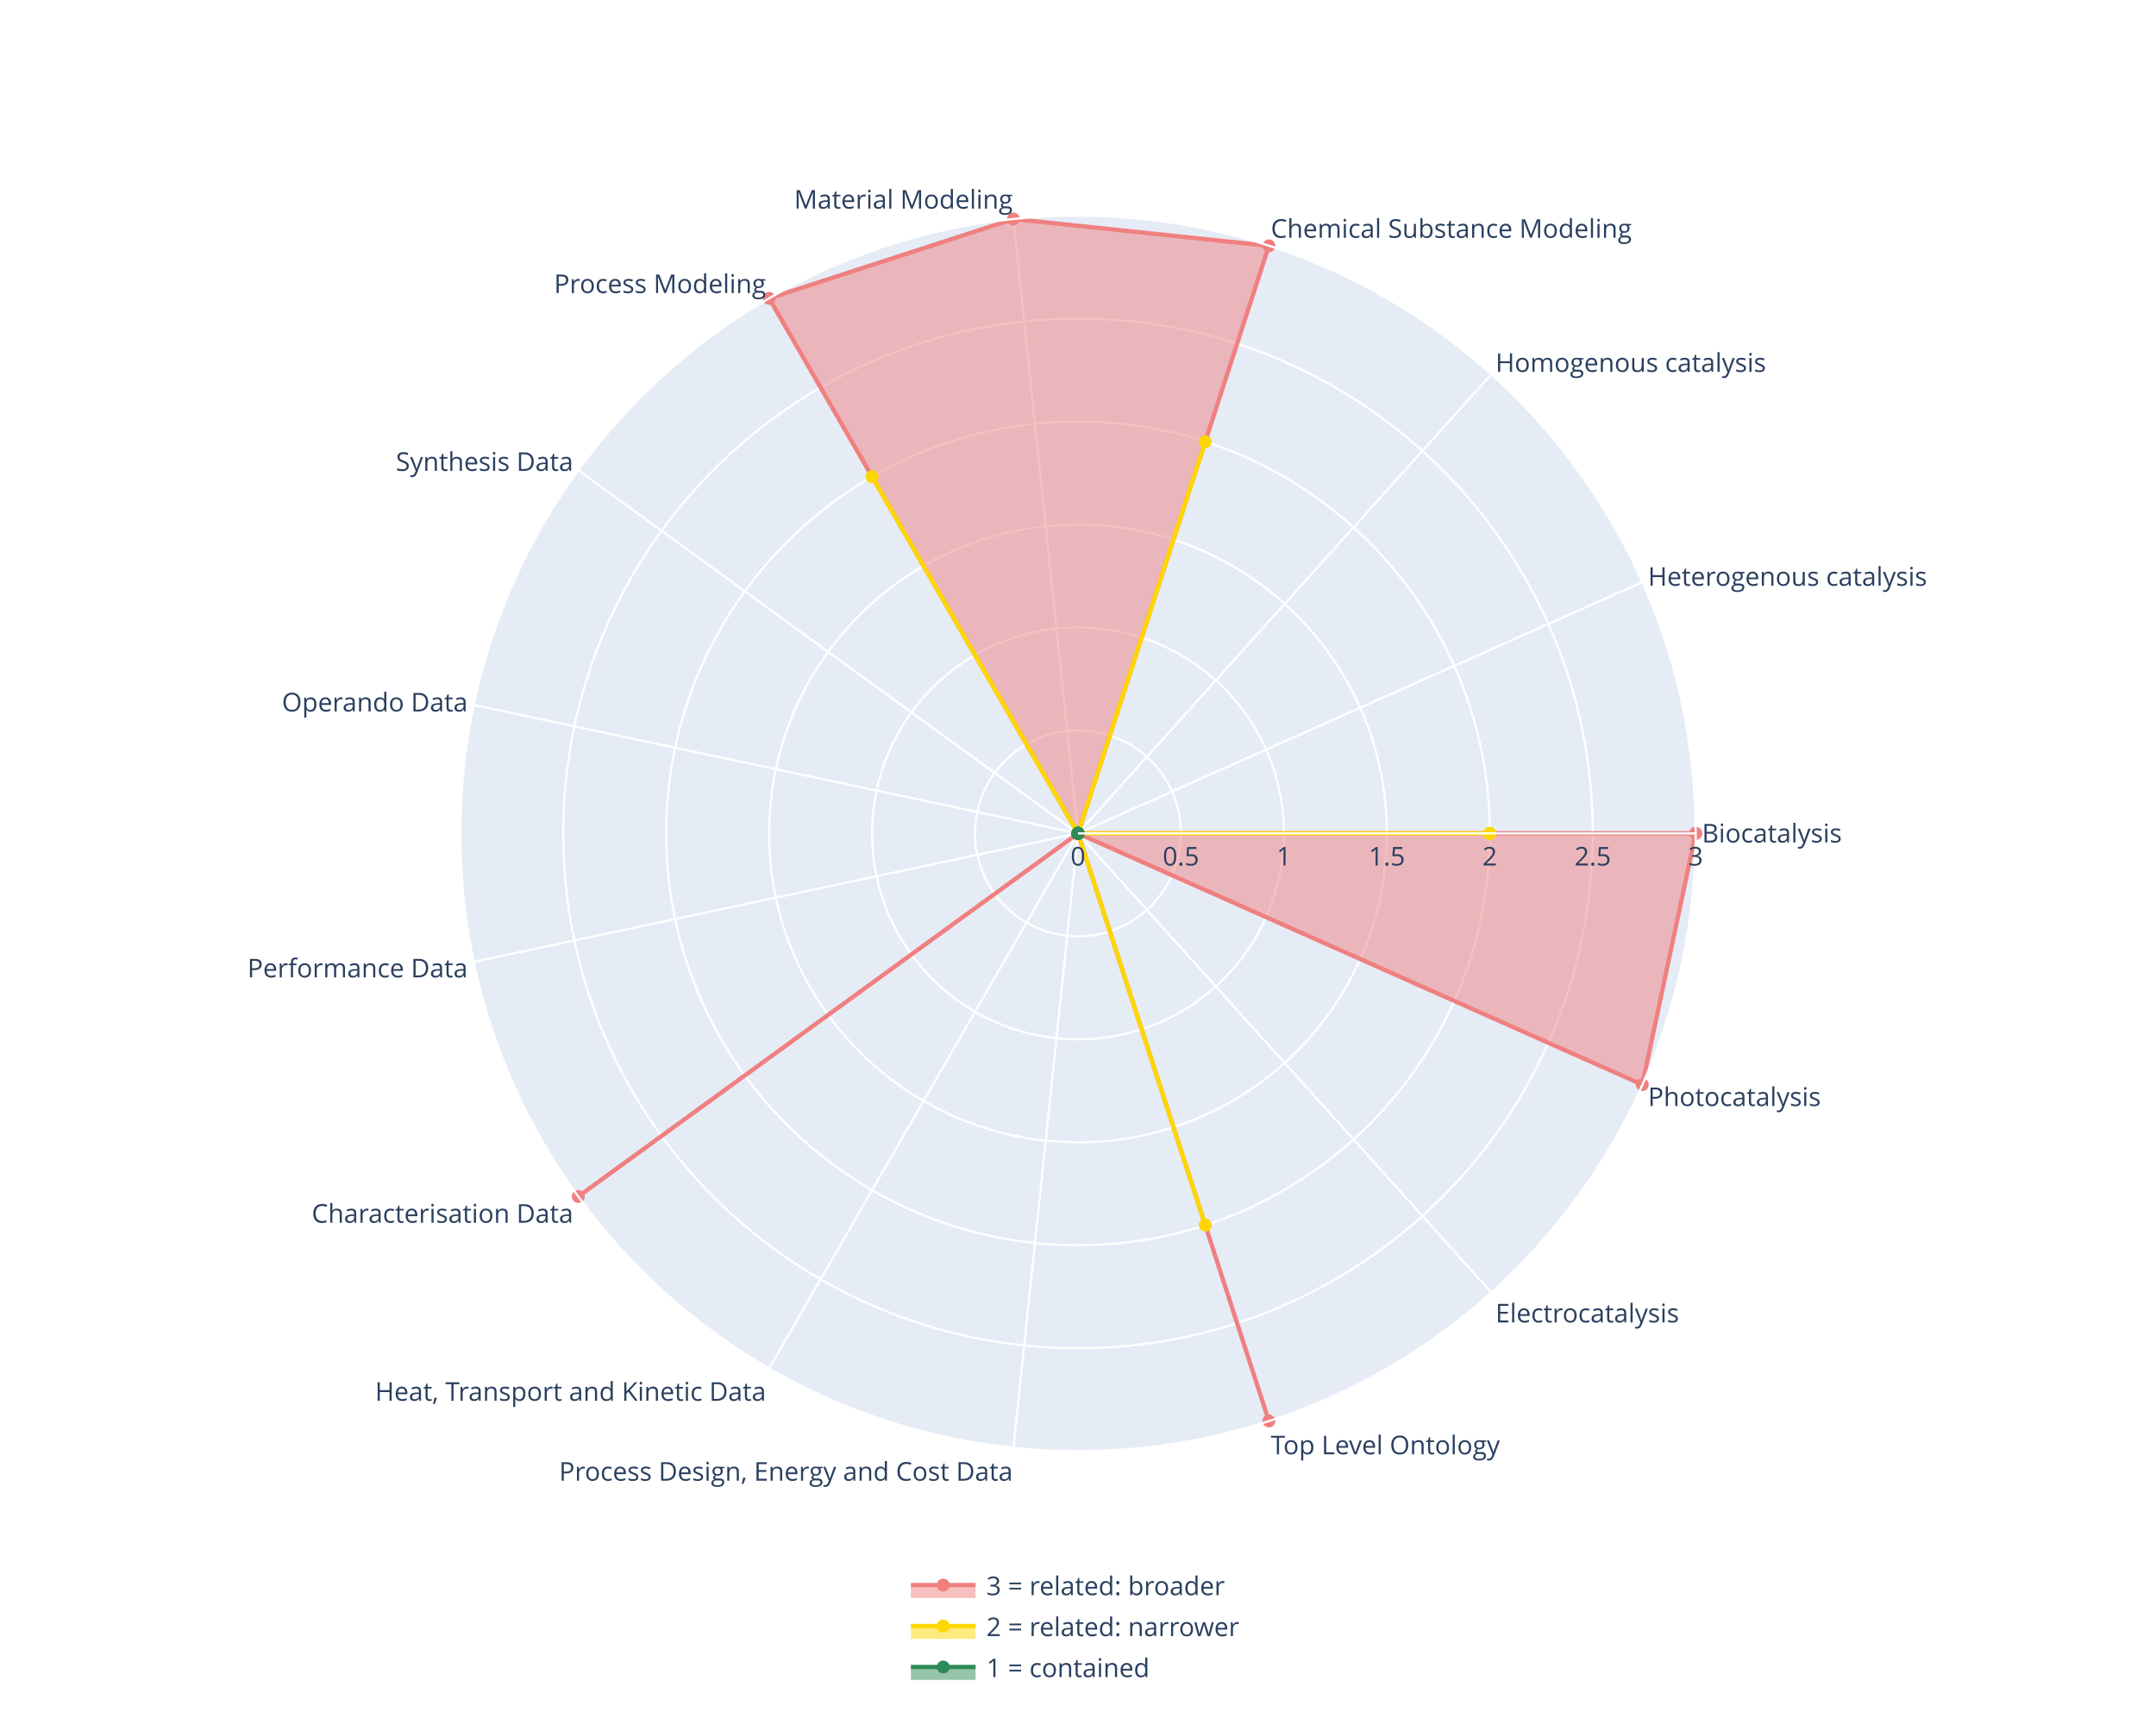
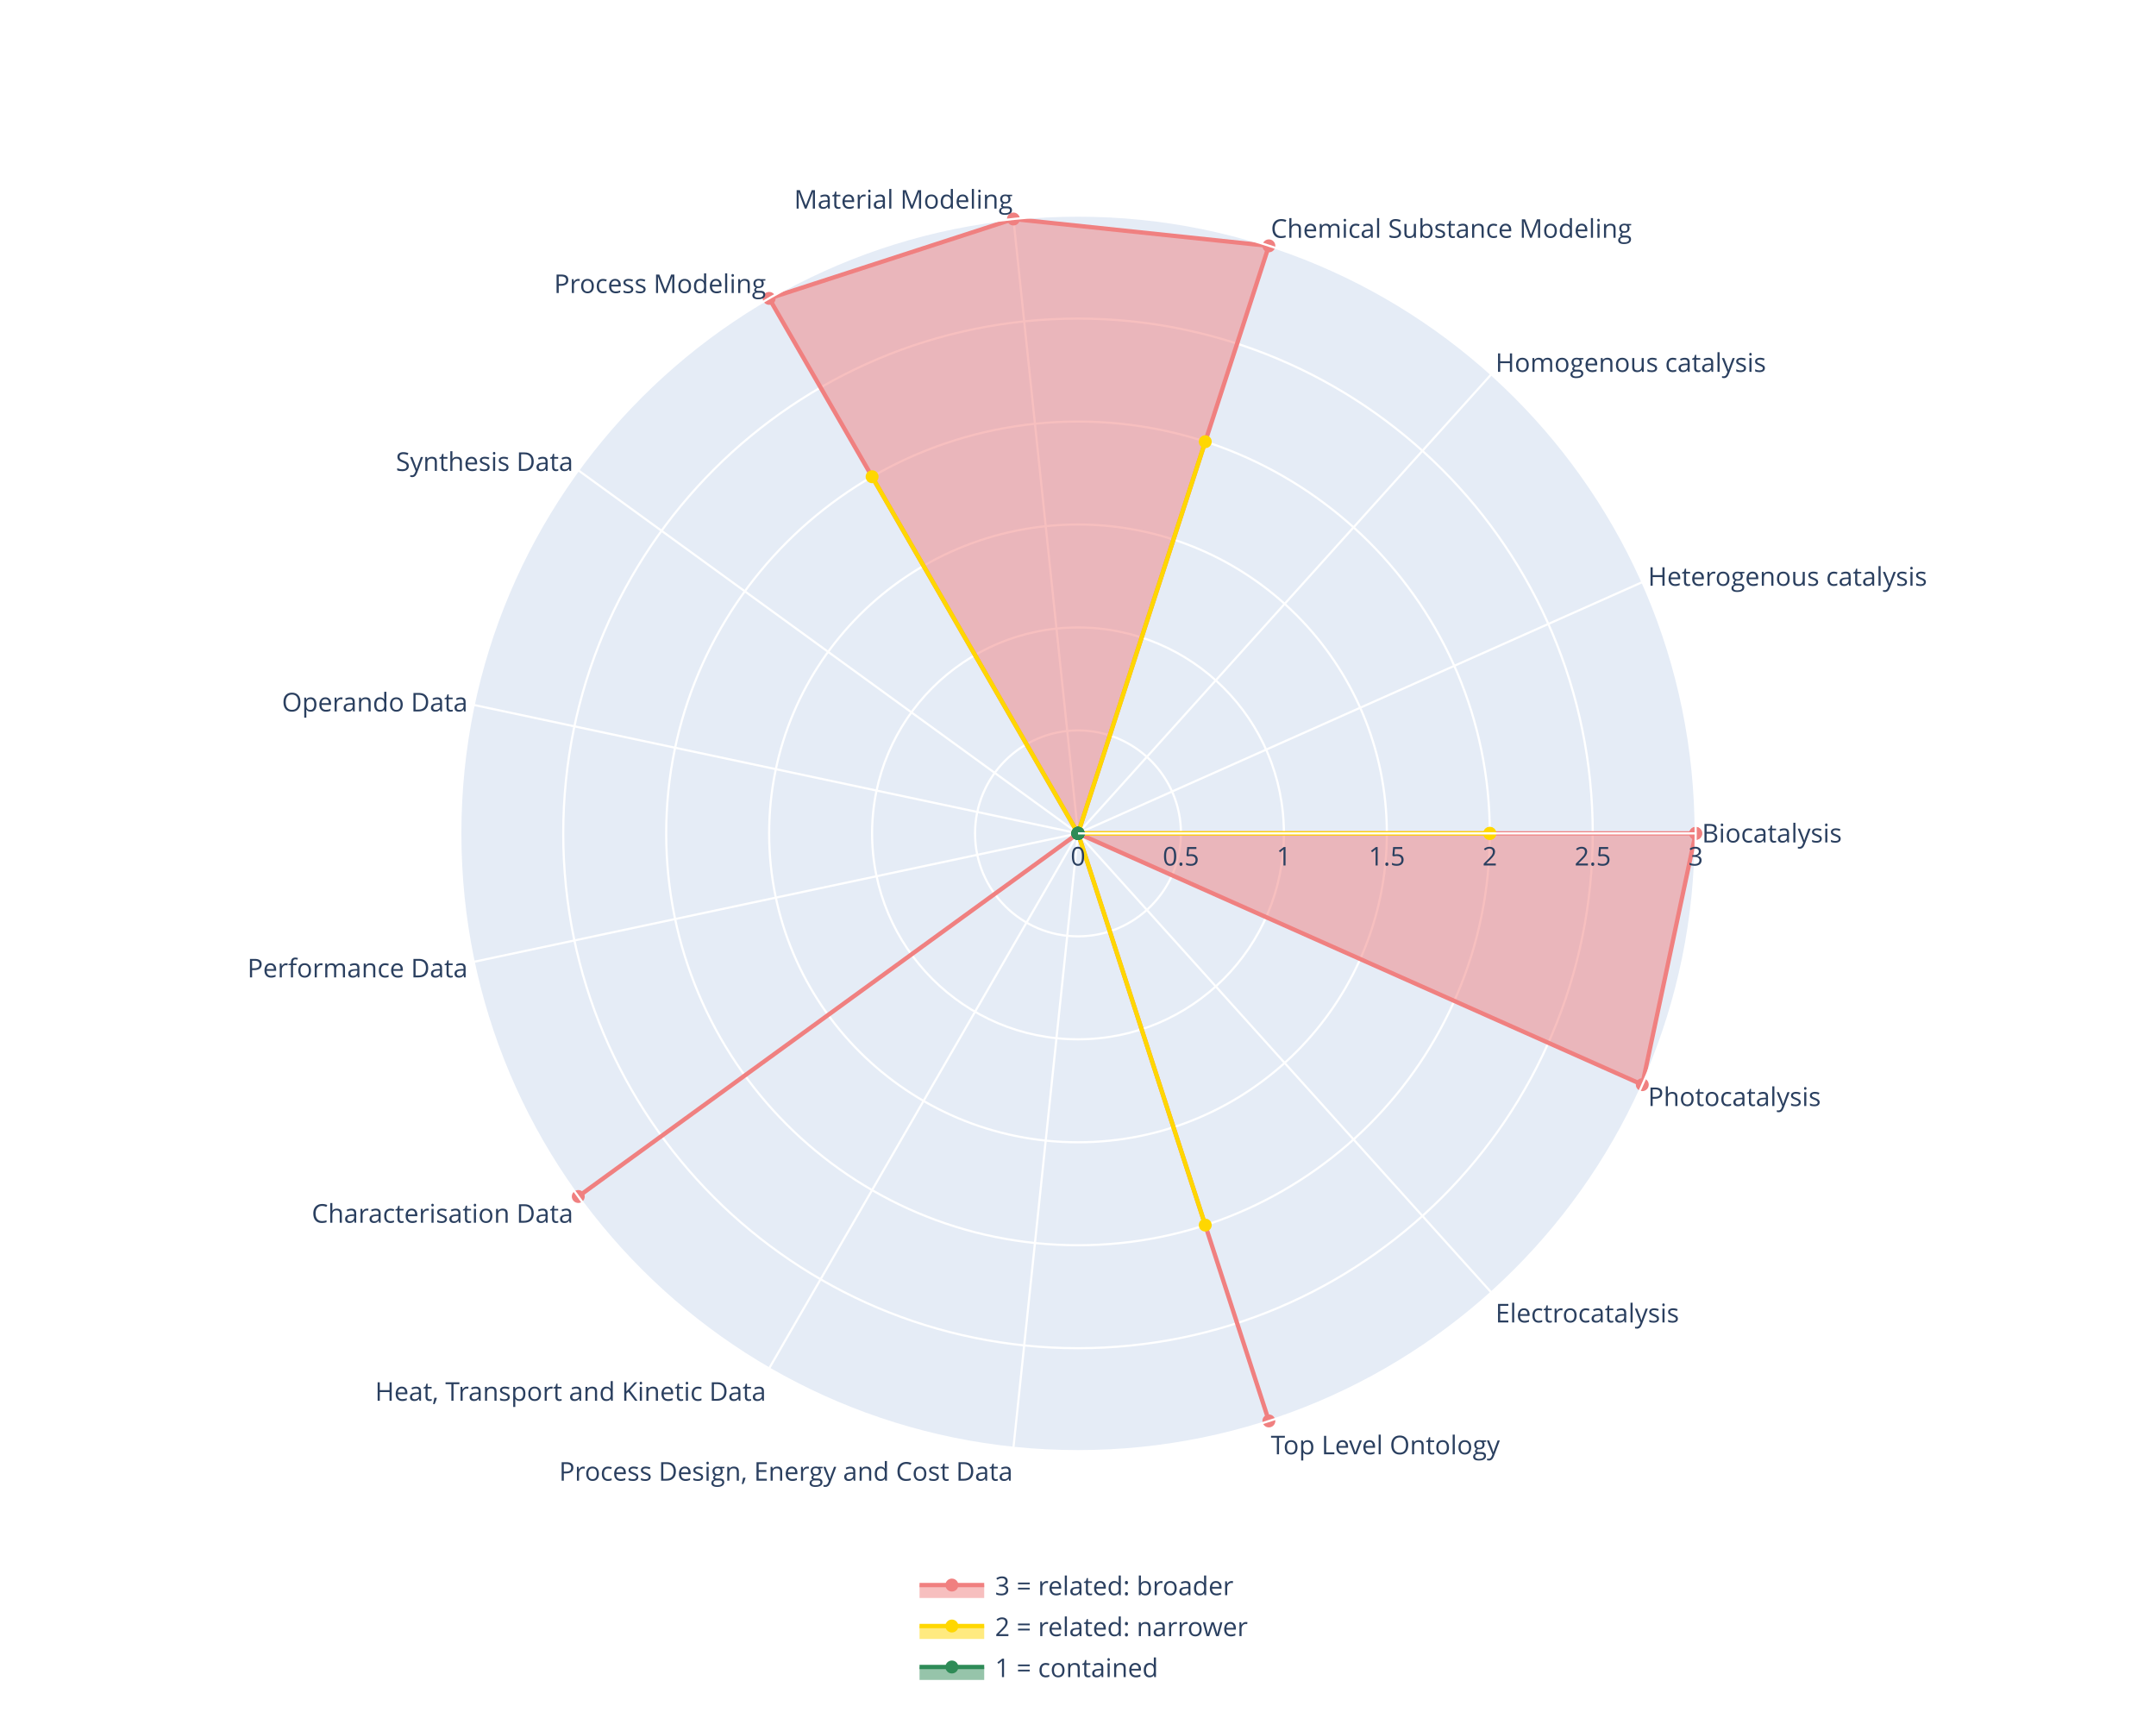
<svg xmlns="http://www.w3.org/2000/svg" class="main-svg" width="1000" height="800" style="" viewBox="0 0 1000 800">
  <rect x="0" y="0" width="1000" height="800" style="fill: rgb(255, 255, 255); fill-opacity: 1;" />
-   <defs id="defs-224c25">
+   <defs id="defs-037efc">
    <g class="clips">
-       <clipPath id="clip224c25polar-for-traces">
+       <clipPath id="clip037efcpolar-for-traces">
        <path d="M286.5,0A286.5,286.5 0,1,0 -286.5,-3.508613079557167e-14A286.5,286.5 0,1,0 286.5,7.017226159114334e-14Z" transform="translate(286.5,286.5)" />
      </clipPath>
    </g>
    <g class="gradients" />
    <g class="patterns" />
  </defs>
  <g class="bglayer" />
  <g class="layer-below">
    <g class="imagelayer" />
    <g class="shapelayer" />
  </g>
  <g class="cartesianlayer" />
  <g class="polarlayer">
    <g class="polar">
      <g class="polarsublayer draglayer" />
      <g class="polarsublayer plotbg">
        <path d="M286.5,0A286.5,286.5 0,1,0 -286.5,-3.508613079557167e-14A286.5,286.5 0,1,0 286.5,7.017226159114334e-14Z" transform="translate(500,386.5)" style="fill: rgb(229, 236, 246); fill-opacity: 1;" />
      </g>
      <g class="polarsublayer backplot">
        <g class="maplayer" />
      </g>
      <g class="polarsublayer angular-grid" style="fill: none;">
        <path class="angularaxisgrid" d="M500,386.5L786.5,386.5" style="stroke: rgb(255, 255, 255); stroke-opacity: 1; stroke-width: 1px;" />
        <path class="angularaxisgrid" d="M500,386.5L761.731,269.97" style="stroke: rgb(255, 255, 255); stroke-opacity: 1; stroke-width: 1px;" />
        <path class="angularaxisgrid" d="M500,386.5L691.706,173.589" style="stroke: rgb(255, 255, 255); stroke-opacity: 1; stroke-width: 1px;" />
        <path class="angularaxisgrid" d="M500,386.5L588.533,114.022" style="stroke: rgb(255, 255, 255); stroke-opacity: 1; stroke-width: 1px;" />
        <path class="angularaxisgrid" d="M500,386.5L470.053,101.569" style="stroke: rgb(255, 255, 255); stroke-opacity: 1; stroke-width: 1px;" />
        <path class="angularaxisgrid" d="M500,386.5L356.75,138.384" style="stroke: rgb(255, 255, 255); stroke-opacity: 1; stroke-width: 1px;" />
        <path class="angularaxisgrid" d="M500,386.5L268.217,218.1" style="stroke: rgb(255, 255, 255); stroke-opacity: 1; stroke-width: 1px;" />
        <path class="angularaxisgrid" d="M500,386.5L219.761,326.933" style="stroke: rgb(255, 255, 255); stroke-opacity: 1; stroke-width: 1px;" />
        <path class="angularaxisgrid" d="M500,386.5L219.761,446.067" style="stroke: rgb(255, 255, 255); stroke-opacity: 1; stroke-width: 1px;" />
        <path class="angularaxisgrid" d="M500,386.5L268.217,554.9" style="stroke: rgb(255, 255, 255); stroke-opacity: 1; stroke-width: 1px;" />
        <path class="angularaxisgrid" d="M500,386.5L356.75,634.616" style="stroke: rgb(255, 255, 255); stroke-opacity: 1; stroke-width: 1px;" />
        <path class="angularaxisgrid" d="M500,386.5L470.053,671.431" style="stroke: rgb(255, 255, 255); stroke-opacity: 1; stroke-width: 1px;" />
        <path class="angularaxisgrid" d="M500,386.5L588.533,658.978" style="stroke: rgb(255, 255, 255); stroke-opacity: 1; stroke-width: 1px;" />
        <path class="angularaxisgrid" d="M500,386.5L691.706,599.411" style="stroke: rgb(255, 255, 255); stroke-opacity: 1; stroke-width: 1px;" />
        <path class="angularaxisgrid" d="M500,386.5L761.731,503.03" style="stroke: rgb(255, 255, 255); stroke-opacity: 1; stroke-width: 1px;" />
      </g>
      <g class="polarsublayer radial-grid" transform="translate(500,386.5)" style="fill: none;">
        <path class="xgrid" d="M47.75,0A47.75,47.75 0,1,0 -47.75,-5.847688465928611e-15A47.75,47.75 0,1,0 47.75,1.1695376931857222e-14Z" style="stroke: rgb(255, 255, 255); stroke-opacity: 1; stroke-width: 1px;" />
        <path class="xgrid" d="M95.5,0A95.5,95.5 0,1,0 -95.5,-1.1695376931857222e-14A95.5,95.5 0,1,0 95.5,2.3390753863714445e-14Z" style="stroke: rgb(255, 255, 255); stroke-opacity: 1; stroke-width: 1px;" />
        <path class="xgrid" d="M143.25,0A143.25,143.25 0,1,0 -143.25,-1.7543065397785835e-14A143.25,143.25 0,1,0 143.25,3.508613079557167e-14Z" style="stroke: rgb(255, 255, 255); stroke-opacity: 1; stroke-width: 1px;" />
        <path class="xgrid" d="M191,0A191,191 0,1,0 -191,-2.3390753863714445e-14A191,191 0,1,0 191,4.678150772742889e-14Z" style="stroke: rgb(255, 255, 255); stroke-opacity: 1; stroke-width: 1px;" />
        <path class="xgrid" d="M238.75,0A238.75,238.75 0,1,0 -238.75,-2.923844232964306e-14A238.75,238.75 0,1,0 238.75,5.847688465928612e-14Z" style="stroke: rgb(255, 255, 255); stroke-opacity: 1; stroke-width: 1px;" />
      </g>
      <g class="polarsublayer frontplot" transform="translate(213.5,100)">
        <g class="barlayer" />
        <g class="scatterlayer">
-           <g class="trace scatter trace7d75cf" style="stroke-miterlimit: 2; opacity: 1;">
-             <g class="fills" clip-path="url(#clip224c25polar-for-traces)">
+           <g class="trace scatter trace9bfb1a" style="stroke-miterlimit: 2; opacity: 1;">
+             <g class="fills" clip-path="url(#clip037efcpolar-for-traces)">
              <g>
                <path class="js-fill" d="M573,286.5L286.5,286.5L286.5,286.5L375.03,14.02L256.55,1.57L143.25,38.38L286.5,286.5L286.5,286.5L286.5,286.5L54.72,454.9L286.5,286.5L286.5,286.5L375.03,558.98L286.5,286.5L548.23,403.03L573,286.5Z" style="fill: rgb(240, 128, 128); fill-opacity: 0.5; stroke-width: 0;" />
              </g>
            </g>
            <g class="errorbars" />
            <g class="lines">
-               <path class="js-line" d="M573,286.5L286.5,286.5L286.5,286.5L375.03,14.02L256.55,1.57L143.25,38.38L286.5,286.5L286.5,286.5L286.5,286.5L54.72,454.9L286.5,286.5L286.5,286.5L375.03,558.98L286.5,286.5L548.23,403.03L573,286.5" clip-path="url(#clip224c25polar-for-traces)" style="vector-effect: non-scaling-stroke; fill: none; stroke: rgb(240, 128, 128); stroke-opacity: 1; stroke-width: 2px; opacity: 1;" />
+               <path class="js-line" d="M573,286.5L286.5,286.5L286.5,286.5L375.03,14.02L256.55,1.57L143.25,38.38L286.5,286.5L286.5,286.5L286.5,286.5L54.72,454.9L286.5,286.5L286.5,286.5L375.03,558.98L286.5,286.5L548.23,403.03L573,286.5" clip-path="url(#clip037efcpolar-for-traces)" style="vector-effect: none; fill: none; stroke: rgb(240, 128, 128); stroke-opacity: 1; stroke-width: 2px; opacity: 1;" />
            </g>
            <g class="points">
              <path class="point" transform="translate(573,286.5)" d="M3,0A3,3 0 1,1 0,-3A3,3 0 0,1 3,0Z" style="opacity: 1; stroke-width: 0px; fill: rgb(240, 128, 128); fill-opacity: 1;" />
              <path class="point" transform="translate(286.5,286.5)" d="M3,0A3,3 0 1,1 0,-3A3,3 0 0,1 3,0Z" style="opacity: 1; stroke-width: 0px; fill: rgb(240, 128, 128); fill-opacity: 1;" />
              <path class="point" transform="translate(286.5,286.5)" d="M3,0A3,3 0 1,1 0,-3A3,3 0 0,1 3,0Z" style="opacity: 1; stroke-width: 0px; fill: rgb(240, 128, 128); fill-opacity: 1;" />
              <path class="point" transform="translate(375.03,14.02)" d="M3,0A3,3 0 1,1 0,-3A3,3 0 0,1 3,0Z" style="opacity: 1; stroke-width: 0px; fill: rgb(240, 128, 128); fill-opacity: 1;" />
              <path class="point" transform="translate(256.55,1.57)" d="M3,0A3,3 0 1,1 0,-3A3,3 0 0,1 3,0Z" style="opacity: 1; stroke-width: 0px; fill: rgb(240, 128, 128); fill-opacity: 1;" />
              <path class="point" transform="translate(143.25,38.38)" d="M3,0A3,3 0 1,1 0,-3A3,3 0 0,1 3,0Z" style="opacity: 1; stroke-width: 0px; fill: rgb(240, 128, 128); fill-opacity: 1;" />
              <path class="point" transform="translate(286.5,286.5)" d="M3,0A3,3 0 1,1 0,-3A3,3 0 0,1 3,0Z" style="opacity: 1; stroke-width: 0px; fill: rgb(240, 128, 128); fill-opacity: 1;" />
              <path class="point" transform="translate(286.5,286.5)" d="M3,0A3,3 0 1,1 0,-3A3,3 0 0,1 3,0Z" style="opacity: 1; stroke-width: 0px; fill: rgb(240, 128, 128); fill-opacity: 1;" />
              <path class="point" transform="translate(286.5,286.5)" d="M3,0A3,3 0 1,1 0,-3A3,3 0 0,1 3,0Z" style="opacity: 1; stroke-width: 0px; fill: rgb(240, 128, 128); fill-opacity: 1;" />
              <path class="point" transform="translate(54.72,454.9)" d="M3,0A3,3 0 1,1 0,-3A3,3 0 0,1 3,0Z" style="opacity: 1; stroke-width: 0px; fill: rgb(240, 128, 128); fill-opacity: 1;" />
              <path class="point" transform="translate(286.5,286.5)" d="M3,0A3,3 0 1,1 0,-3A3,3 0 0,1 3,0Z" style="opacity: 1; stroke-width: 0px; fill: rgb(240, 128, 128); fill-opacity: 1;" />
              <path class="point" transform="translate(286.5,286.5)" d="M3,0A3,3 0 1,1 0,-3A3,3 0 0,1 3,0Z" style="opacity: 1; stroke-width: 0px; fill: rgb(240, 128, 128); fill-opacity: 1;" />
              <path class="point" transform="translate(375.03,558.98)" d="M3,0A3,3 0 1,1 0,-3A3,3 0 0,1 3,0Z" style="opacity: 1; stroke-width: 0px; fill: rgb(240, 128, 128); fill-opacity: 1;" />
              <path class="point" transform="translate(286.5,286.5)" d="M3,0A3,3 0 1,1 0,-3A3,3 0 0,1 3,0Z" style="opacity: 1; stroke-width: 0px; fill: rgb(240, 128, 128); fill-opacity: 1;" />
              <path class="point" transform="translate(548.23,403.03)" d="M3,0A3,3 0 1,1 0,-3A3,3 0 0,1 3,0Z" style="opacity: 1; stroke-width: 0px; fill: rgb(240, 128, 128); fill-opacity: 1;" />
              <path class="point" transform="translate(573,286.5)" d="M3,0A3,3 0 1,1 0,-3A3,3 0 0,1 3,0Z" style="opacity: 1; stroke-width: 0px; fill: rgb(240, 128, 128); fill-opacity: 1;" />
            </g>
            <g class="text" />
          </g>
-           <g class="trace scatter trace58dab8" style="stroke-miterlimit: 2; opacity: 1;">
-             <g class="fills" clip-path="url(#clip224c25polar-for-traces)">
+           <g class="trace scatter trace2306da" style="stroke-miterlimit: 2; opacity: 1;">
+             <g class="fills" clip-path="url(#clip037efcpolar-for-traces)">
              <g>
                <path class="js-fill" d="M477.5,286.5L286.5,286.5L286.5,286.5L345.52,104.85L286.5,286.5L191,121.09L286.5,286.5L286.5,286.5L286.5,286.5L286.5,286.5L286.5,286.5L286.5,286.5L345.52,468.15L286.5,286.5L286.5,286.5L477.5,286.5Z" style="fill: rgb(255, 215, 0); fill-opacity: 0.5; stroke-width: 0;" />
              </g>
            </g>
            <g class="errorbars" />
            <g class="lines">
-               <path class="js-line" d="M477.5,286.5L286.5,286.5L286.5,286.5L345.52,104.85L286.5,286.5L191,121.09L286.5,286.5L286.5,286.5L286.5,286.5L286.5,286.5L286.5,286.5L286.5,286.5L345.52,468.15L286.5,286.5L286.5,286.5L477.5,286.5" clip-path="url(#clip224c25polar-for-traces)" style="vector-effect: non-scaling-stroke; fill: none; stroke: rgb(255, 215, 0); stroke-opacity: 1; stroke-width: 2px; opacity: 1;" />
+               <path class="js-line" d="M477.5,286.5L286.5,286.5L286.5,286.5L345.52,104.85L286.5,286.5L191,121.09L286.5,286.5L286.5,286.5L286.5,286.5L286.5,286.5L286.5,286.5L286.5,286.5L345.52,468.15L286.5,286.5L286.5,286.5L477.5,286.5" clip-path="url(#clip037efcpolar-for-traces)" style="vector-effect: none; fill: none; stroke: rgb(255, 215, 0); stroke-opacity: 1; stroke-width: 2px; opacity: 1;" />
            </g>
            <g class="points">
              <path class="point" transform="translate(477.5,286.5)" d="M3,0A3,3 0 1,1 0,-3A3,3 0 0,1 3,0Z" style="opacity: 1; stroke-width: 0px; fill: rgb(255, 215, 0); fill-opacity: 1;" />
              <path class="point" transform="translate(286.5,286.5)" d="M3,0A3,3 0 1,1 0,-3A3,3 0 0,1 3,0Z" style="opacity: 1; stroke-width: 0px; fill: rgb(255, 215, 0); fill-opacity: 1;" />
              <path class="point" transform="translate(286.5,286.5)" d="M3,0A3,3 0 1,1 0,-3A3,3 0 0,1 3,0Z" style="opacity: 1; stroke-width: 0px; fill: rgb(255, 215, 0); fill-opacity: 1;" />
              <path class="point" transform="translate(345.52,104.85)" d="M3,0A3,3 0 1,1 0,-3A3,3 0 0,1 3,0Z" style="opacity: 1; stroke-width: 0px; fill: rgb(255, 215, 0); fill-opacity: 1;" />
              <path class="point" transform="translate(286.5,286.5)" d="M3,0A3,3 0 1,1 0,-3A3,3 0 0,1 3,0Z" style="opacity: 1; stroke-width: 0px; fill: rgb(255, 215, 0); fill-opacity: 1;" />
              <path class="point" transform="translate(191,121.09)" d="M3,0A3,3 0 1,1 0,-3A3,3 0 0,1 3,0Z" style="opacity: 1; stroke-width: 0px; fill: rgb(255, 215, 0); fill-opacity: 1;" />
              <path class="point" transform="translate(286.5,286.5)" d="M3,0A3,3 0 1,1 0,-3A3,3 0 0,1 3,0Z" style="opacity: 1; stroke-width: 0px; fill: rgb(255, 215, 0); fill-opacity: 1;" />
              <path class="point" transform="translate(286.5,286.5)" d="M3,0A3,3 0 1,1 0,-3A3,3 0 0,1 3,0Z" style="opacity: 1; stroke-width: 0px; fill: rgb(255, 215, 0); fill-opacity: 1;" />
              <path class="point" transform="translate(286.5,286.5)" d="M3,0A3,3 0 1,1 0,-3A3,3 0 0,1 3,0Z" style="opacity: 1; stroke-width: 0px; fill: rgb(255, 215, 0); fill-opacity: 1;" />
              <path class="point" transform="translate(286.5,286.5)" d="M3,0A3,3 0 1,1 0,-3A3,3 0 0,1 3,0Z" style="opacity: 1; stroke-width: 0px; fill: rgb(255, 215, 0); fill-opacity: 1;" />
              <path class="point" transform="translate(286.5,286.5)" d="M3,0A3,3 0 1,1 0,-3A3,3 0 0,1 3,0Z" style="opacity: 1; stroke-width: 0px; fill: rgb(255, 215, 0); fill-opacity: 1;" />
              <path class="point" transform="translate(286.5,286.5)" d="M3,0A3,3 0 1,1 0,-3A3,3 0 0,1 3,0Z" style="opacity: 1; stroke-width: 0px; fill: rgb(255, 215, 0); fill-opacity: 1;" />
              <path class="point" transform="translate(345.52,468.15)" d="M3,0A3,3 0 1,1 0,-3A3,3 0 0,1 3,0Z" style="opacity: 1; stroke-width: 0px; fill: rgb(255, 215, 0); fill-opacity: 1;" />
              <path class="point" transform="translate(286.5,286.5)" d="M3,0A3,3 0 1,1 0,-3A3,3 0 0,1 3,0Z" style="opacity: 1; stroke-width: 0px; fill: rgb(255, 215, 0); fill-opacity: 1;" />
              <path class="point" transform="translate(286.5,286.5)" d="M3,0A3,3 0 1,1 0,-3A3,3 0 0,1 3,0Z" style="opacity: 1; stroke-width: 0px; fill: rgb(255, 215, 0); fill-opacity: 1;" />
              <path class="point" transform="translate(477.5,286.5)" d="M3,0A3,3 0 1,1 0,-3A3,3 0 0,1 3,0Z" style="opacity: 1; stroke-width: 0px; fill: rgb(255, 215, 0); fill-opacity: 1;" />
            </g>
            <g class="text" />
          </g>
-           <g class="trace scatter tracee00ad1" style="stroke-miterlimit: 2; opacity: 1;">
-             <g class="fills" clip-path="url(#clip224c25polar-for-traces)">
+           <g class="trace scatter trace3b4bc1" style="stroke-miterlimit: 2; opacity: 1;">
+             <g class="fills" clip-path="url(#clip037efcpolar-for-traces)">
              <g>
                <path class="js-fill" d="M286.5,286.5L286.5,286.5L286.5,286.5L286.5,286.5L286.5,286.5L286.5,286.5L286.5,286.5L286.5,286.5L286.5,286.5L286.5,286.5L286.5,286.5L286.5,286.5L286.5,286.5L286.5,286.5L286.5,286.5L286.5,286.5Z" style="fill: rgb(46, 139, 87); fill-opacity: 0.5; stroke-width: 0;" />
              </g>
            </g>
            <g class="errorbars" />
            <g class="lines">
-               <path class="js-line" d="M286.5,286.5L286.5,286.5L286.5,286.5L286.5,286.5L286.5,286.5L286.5,286.5L286.5,286.5L286.5,286.5L286.5,286.5L286.5,286.5L286.5,286.5L286.5,286.5L286.5,286.5L286.5,286.5L286.5,286.5L286.5,286.5" clip-path="url(#clip224c25polar-for-traces)" style="vector-effect: non-scaling-stroke; fill: none; stroke: rgb(46, 139, 87); stroke-opacity: 1; stroke-width: 2px; opacity: 1;" />
+               <path class="js-line" d="M286.5,286.5L286.5,286.5L286.5,286.5L286.5,286.5L286.5,286.5L286.5,286.5L286.5,286.5L286.5,286.5L286.5,286.5L286.5,286.5L286.5,286.5L286.5,286.5L286.5,286.5L286.5,286.5L286.5,286.5L286.5,286.5" clip-path="url(#clip037efcpolar-for-traces)" style="vector-effect: none; fill: none; stroke: rgb(46, 139, 87); stroke-opacity: 1; stroke-width: 2px; opacity: 1;" />
            </g>
            <g class="points">
              <path class="point" transform="translate(286.5,286.5)" d="M3,0A3,3 0 1,1 0,-3A3,3 0 0,1 3,0Z" style="opacity: 1; stroke-width: 0px; fill: rgb(46, 139, 87); fill-opacity: 1;" />
              <path class="point" transform="translate(286.5,286.5)" d="M3,0A3,3 0 1,1 0,-3A3,3 0 0,1 3,0Z" style="opacity: 1; stroke-width: 0px; fill: rgb(46, 139, 87); fill-opacity: 1;" />
              <path class="point" transform="translate(286.5,286.5)" d="M3,0A3,3 0 1,1 0,-3A3,3 0 0,1 3,0Z" style="opacity: 1; stroke-width: 0px; fill: rgb(46, 139, 87); fill-opacity: 1;" />
              <path class="point" transform="translate(286.5,286.5)" d="M3,0A3,3 0 1,1 0,-3A3,3 0 0,1 3,0Z" style="opacity: 1; stroke-width: 0px; fill: rgb(46, 139, 87); fill-opacity: 1;" />
              <path class="point" transform="translate(286.5,286.5)" d="M3,0A3,3 0 1,1 0,-3A3,3 0 0,1 3,0Z" style="opacity: 1; stroke-width: 0px; fill: rgb(46, 139, 87); fill-opacity: 1;" />
              <path class="point" transform="translate(286.5,286.5)" d="M3,0A3,3 0 1,1 0,-3A3,3 0 0,1 3,0Z" style="opacity: 1; stroke-width: 0px; fill: rgb(46, 139, 87); fill-opacity: 1;" />
              <path class="point" transform="translate(286.5,286.5)" d="M3,0A3,3 0 1,1 0,-3A3,3 0 0,1 3,0Z" style="opacity: 1; stroke-width: 0px; fill: rgb(46, 139, 87); fill-opacity: 1;" />
              <path class="point" transform="translate(286.5,286.5)" d="M3,0A3,3 0 1,1 0,-3A3,3 0 0,1 3,0Z" style="opacity: 1; stroke-width: 0px; fill: rgb(46, 139, 87); fill-opacity: 1;" />
              <path class="point" transform="translate(286.5,286.5)" d="M3,0A3,3 0 1,1 0,-3A3,3 0 0,1 3,0Z" style="opacity: 1; stroke-width: 0px; fill: rgb(46, 139, 87); fill-opacity: 1;" />
              <path class="point" transform="translate(286.5,286.5)" d="M3,0A3,3 0 1,1 0,-3A3,3 0 0,1 3,0Z" style="opacity: 1; stroke-width: 0px; fill: rgb(46, 139, 87); fill-opacity: 1;" />
              <path class="point" transform="translate(286.5,286.5)" d="M3,0A3,3 0 1,1 0,-3A3,3 0 0,1 3,0Z" style="opacity: 1; stroke-width: 0px; fill: rgb(46, 139, 87); fill-opacity: 1;" />
              <path class="point" transform="translate(286.5,286.5)" d="M3,0A3,3 0 1,1 0,-3A3,3 0 0,1 3,0Z" style="opacity: 1; stroke-width: 0px; fill: rgb(46, 139, 87); fill-opacity: 1;" />
              <path class="point" transform="translate(286.5,286.5)" d="M3,0A3,3 0 1,1 0,-3A3,3 0 0,1 3,0Z" style="opacity: 1; stroke-width: 0px; fill: rgb(46, 139, 87); fill-opacity: 1;" />
              <path class="point" transform="translate(286.5,286.5)" d="M3,0A3,3 0 1,1 0,-3A3,3 0 0,1 3,0Z" style="opacity: 1; stroke-width: 0px; fill: rgb(46, 139, 87); fill-opacity: 1;" />
              <path class="point" transform="translate(286.5,286.5)" d="M3,0A3,3 0 1,1 0,-3A3,3 0 0,1 3,0Z" style="opacity: 1; stroke-width: 0px; fill: rgb(46, 139, 87); fill-opacity: 1;" />
              <path class="point" transform="translate(286.5,286.5)" d="M3,0A3,3 0 1,1 0,-3A3,3 0 0,1 3,0Z" style="opacity: 1; stroke-width: 0px; fill: rgb(46, 139, 87); fill-opacity: 1;" />
            </g>
            <g class="text" />
          </g>
        </g>
      </g>
      <g class="polarsublayer angular-line">
        <path d="M286.5,0A286.5,286.5 0,1,0 -286.5,-3.508613079557167e-14A286.5,286.5 0,1,0 286.5,7.017226159114334e-14Z" transform="translate(500,386.5)" stroke-width="1" style="fill: none; stroke: rgb(255, 255, 255); stroke-opacity: 1;" />
      </g>
      <g class="polarsublayer radial-line">
        <line x1="0" y1="0" x2="286.5" y2="0" transform="translate(500,386.5)" stroke-width="1" style="fill: none; stroke: rgb(255, 255, 255); stroke-opacity: 1;" />
      </g>
      <g class="polarsublayer angular-axis">
        <g class="angularaxistick">
          <text text-anchor="start" x="2.9" y="4.2" transform="translate(786.5,386.5)" style="font-family: 'Open Sans', verdana, arial, sans-serif; font-size: 12px; fill: rgb(42, 63, 95); fill-opacity: 1; white-space: pre; opacity: 1;">Biocatalysis</text>
        </g>
        <g class="angularaxistick">
          <text text-anchor="start" x="2.649" y="1.681" transform="translate(761.7308,269.97)" style="font-family: 'Open Sans', verdana, arial, sans-serif; font-size: 12px; fill: rgb(42, 63, 95); fill-opacity: 1; white-space: pre; opacity: 1;">Heterogenous catalysis</text>
        </g>
        <g class="angularaxistick">
          <text text-anchor="start" x="1.94" y="-1.128" transform="translate(691.7059,173.589)" style="font-family: 'Open Sans', verdana, arial, sans-serif; font-size: 12px; fill: rgb(42, 63, 95); fill-opacity: 1; white-space: pre; opacity: 1;">Homogenous catalysis</text>
        </g>
        <g class="angularaxistick">
          <text text-anchor="start" x="0.896" y="-3.743" transform="translate(588.5334,114.0223)" style="font-family: 'Open Sans', verdana, arial, sans-serif; font-size: 12px; fill: rgb(42, 63, 95); fill-opacity: 1; white-space: pre; opacity: 1;">Chemical Substance Modeling</text>
        </g>
        <g class="angularaxistick">
          <text text-anchor="end" x="-0.303" y="-4.832" transform="translate(470.0526,101.5695)" style="font-family: 'Open Sans', verdana, arial, sans-serif; font-size: 12px; fill: rgb(42, 63, 95); fill-opacity: 1; white-space: pre; opacity: 1;">Material Modeling</text>
        </g>
        <g class="angularaxistick">
          <text text-anchor="end" x="-1.45" y="-2.49" transform="translate(356.75,138.3837)" style="font-family: 'Open Sans', verdana, arial, sans-serif; font-size: 12px; fill: rgb(42, 63, 95); fill-opacity: 1; white-space: pre; opacity: 1;">Process Modeling</text>
        </g>
        <g class="angularaxistick">
          <text text-anchor="end" x="-2.346" y="0.283" transform="translate(268.2166,218.0995)" style="font-family: 'Open Sans', verdana, arial, sans-serif; font-size: 12px; fill: rgb(42, 63, 95); fill-opacity: 1; white-space: pre; opacity: 1;">Synthesis Data</text>
        </g>
        <g class="angularaxistick">
          <text text-anchor="end" x="-2.837" y="3.006" transform="translate(219.7607,326.9333)" style="font-family: 'Open Sans', verdana, arial, sans-serif; font-size: 12px; fill: rgb(42, 63, 95); fill-opacity: 1; white-space: pre; opacity: 1;">Operando Data</text>
        </g>
        <g class="angularaxistick">
          <text text-anchor="end" x="-2.837" y="7.206" transform="translate(219.7607,446.0667)" style="font-family: 'Open Sans', verdana, arial, sans-serif; font-size: 12px; fill: rgb(42, 63, 95); fill-opacity: 1; white-space: pre; opacity: 1;">Performance Data</text>
        </g>
        <g class="angularaxistick">
          <text text-anchor="end" x="-2.346" y="12.156" transform="translate(268.2166,554.9005)" style="font-family: 'Open Sans', verdana, arial, sans-serif; font-size: 12px; fill: rgb(42, 63, 95); fill-opacity: 1; white-space: pre; opacity: 1;">Characterisation Data</text>
        </g>
        <g class="angularaxistick">
          <text text-anchor="end" x="-1.45" y="15.004" transform="translate(356.75,634.6163)" style="font-family: 'Open Sans', verdana, arial, sans-serif; font-size: 12px; fill: rgb(42, 63, 95); fill-opacity: 1; white-space: pre; opacity: 1;">Heat, Transport and Kinetic Data</text>
        </g>
        <g class="angularaxistick">
          <text text-anchor="end" x="-0.303" y="15.257" transform="translate(470.0526,671.4305)" style="font-family: 'Open Sans', verdana, arial, sans-serif; font-size: 12px; fill: rgb(42, 63, 95); fill-opacity: 1; white-space: pre; opacity: 1;">Process Design, Energy and Cost Data</text>
        </g>
        <g class="angularaxistick">
          <text text-anchor="start" x="0.896" y="15.469" transform="translate(588.5334,658.9777)" style="font-family: 'Open Sans', verdana, arial, sans-serif; font-size: 12px; fill: rgb(42, 63, 95); fill-opacity: 1; white-space: pre; opacity: 1;">Top Level Ontology</text>
        </g>
        <g class="angularaxistick">
          <text text-anchor="start" x="1.94" y="13.883" transform="translate(691.7059,599.411)" style="font-family: 'Open Sans', verdana, arial, sans-serif; font-size: 12px; fill: rgb(42, 63, 95); fill-opacity: 1; white-space: pre; opacity: 1;">Electrocatalysis</text>
        </g>
        <g class="angularaxistick">
          <text text-anchor="start" x="2.649" y="9.897" transform="translate(761.7308,503.03)" style="font-family: 'Open Sans', verdana, arial, sans-serif; font-size: 12px; fill: rgb(42, 63, 95); fill-opacity: 1; white-space: pre; opacity: 1;">Photocatalysis</text>
        </g>
      </g>
      <g class="polarsublayer radial-axis" transform="translate(500,386.5)">
        <g class="xtick">
          <text text-anchor="middle" x="0" y="14.9" transform="" style="font-family: 'Open Sans', verdana, arial, sans-serif; font-size: 12px; fill: rgb(42, 63, 95); fill-opacity: 1; white-space: pre; opacity: 1;">0</text>
        </g>
        <g class="xtick">
          <text text-anchor="middle" x="0" y="14.9" transform="translate(47.75,0)" style="font-family: 'Open Sans', verdana, arial, sans-serif; font-size: 12px; fill: rgb(42, 63, 95); fill-opacity: 1; white-space: pre; opacity: 1;">0.5</text>
        </g>
        <g class="xtick">
          <text text-anchor="middle" x="0" y="14.9" transform="translate(95.5,0)" style="font-family: 'Open Sans', verdana, arial, sans-serif; font-size: 12px; fill: rgb(42, 63, 95); fill-opacity: 1; white-space: pre; opacity: 1;">1</text>
        </g>
        <g class="xtick">
          <text text-anchor="middle" x="0" y="14.9" transform="translate(143.25,0)" style="font-family: 'Open Sans', verdana, arial, sans-serif; font-size: 12px; fill: rgb(42, 63, 95); fill-opacity: 1; white-space: pre; opacity: 1;">1.5</text>
        </g>
        <g class="xtick">
          <text text-anchor="middle" x="0" y="14.9" transform="translate(191,0)" style="font-family: 'Open Sans', verdana, arial, sans-serif; font-size: 12px; fill: rgb(42, 63, 95); fill-opacity: 1; white-space: pre; opacity: 1;">2</text>
        </g>
        <g class="xtick">
          <text text-anchor="middle" x="0" y="14.9" transform="translate(238.75,0)" style="font-family: 'Open Sans', verdana, arial, sans-serif; font-size: 12px; fill: rgb(42, 63, 95); fill-opacity: 1; white-space: pre; opacity: 1;">2.5</text>
        </g>
        <g class="xtick">
          <text text-anchor="middle" x="0" y="14.9" transform="translate(286.5,0)" style="font-family: 'Open Sans', verdana, arial, sans-serif; font-size: 12px; fill: rgb(42, 63, 95); fill-opacity: 1; white-space: pre; opacity: 1;">3</text>
        </g>
      </g>
    </g>
  </g>
  <g class="smithlayer" />
  <g class="ternarylayer" />
  <g class="geolayer" />
  <g class="funnelarealayer" />
  <g class="pielayer" />
  <g class="iciclelayer" />
  <g class="treemaplayer" />
  <g class="sunburstlayer" />
  <g class="glimages" />
-   <defs id="topdefs-224c25">
+   <defs id="topdefs-037efc">
    <g class="clips" />
-     <clipPath id="legend224c25">
-       <rect width="165" height="67" x="0" y="0" />
+     <clipPath id="legend037efc">
+       <rect width="157" height="67" x="0" y="0" />
    </clipPath>
  </defs>
  <g class="layer-above">
    <g class="imagelayer" />
    <g class="shapelayer" />
  </g>
  <g class="infolayer">
-     <g class="legend" pointer-events="all" transform="translate(417.5,720.6)">
-       <rect class="bg" shape-rendering="crispEdges" width="165" height="67" x="0" y="0" style="stroke: rgb(68, 68, 68); stroke-opacity: 1; fill: rgb(255, 255, 255); fill-opacity: 1; stroke-width: 0px;" />
-       <g class="scrollbox" transform="" clip-path="url(#legend224c25)">
+     <g class="legend" pointer-events="all" transform="translate(421.5,720.6)">
+       <rect class="bg" shape-rendering="crispEdges" width="157" height="67" x="0" y="0" style="stroke: rgb(68, 68, 68); stroke-opacity: 1; fill: rgb(255, 255, 255); fill-opacity: 1; stroke-width: 0px;" />
+       <g class="scrollbox" transform="" clip-path="url(#legend037efc)">
        <g class="groups">
          <g class="traces" transform="translate(0,14.5)" style="opacity: 1;">
            <text class="legendtext" text-anchor="start" x="40" y="4.68" style="font-family: 'Open Sans', verdana, arial, sans-serif; font-size: 12px; fill: rgb(42, 63, 95); fill-opacity: 1; white-space: pre;">3 = related: broader</text>
            <g class="layers" style="opacity: 1;">
              <g class="legendfill">
                <path class="js-fill" d="M5,0h30v6h-30z" style="stroke-width: 0; fill: rgb(240, 128, 128); fill-opacity: 0.5;" />
              </g>
              <g class="legendlines">
                <path class="js-line" d="M5,0h30" style="fill: none; stroke: rgb(240, 128, 128); stroke-opacity: 1; stroke-width: 2px;" />
              </g>
              <g class="legendsymbols">
                <g class="legendpoints">
                  <path class="scatterpts" transform="translate(20,0)" d="M3,0A3,3 0 1,1 0,-3A3,3 0 0,1 3,0Z" style="opacity: 1; stroke-width: 0px; fill: rgb(240, 128, 128); fill-opacity: 1;" />
                </g>
              </g>
            </g>
-             <rect class="legendtoggle" x="0" y="-9.5" width="159.094" height="19" style="fill: rgb(0, 0, 0); fill-opacity: 0;" />
+             <rect class="legendtoggle" x="0" y="-9.5" width="151.062" height="19" style="fill: rgb(0, 0, 0); fill-opacity: 0;" />
          </g>
          <g class="traces" transform="translate(0,33.5)" style="opacity: 1;">
            <text class="legendtext" text-anchor="start" x="40" y="4.68" style="font-family: 'Open Sans', verdana, arial, sans-serif; font-size: 12px; fill: rgb(42, 63, 95); fill-opacity: 1; white-space: pre;">2 = related: narrower</text>
            <g class="layers" style="opacity: 1;">
              <g class="legendfill">
                <path class="js-fill" d="M5,0h30v6h-30z" style="stroke-width: 0; fill: rgb(255, 215, 0); fill-opacity: 0.5;" />
              </g>
              <g class="legendlines">
                <path class="js-line" d="M5,0h30" style="fill: none; stroke: rgb(255, 215, 0); stroke-opacity: 1; stroke-width: 2px;" />
              </g>
              <g class="legendsymbols">
                <g class="legendpoints">
                  <path class="scatterpts" transform="translate(20,0)" d="M3,0A3,3 0 1,1 0,-3A3,3 0 0,1 3,0Z" style="opacity: 1; stroke-width: 0px; fill: rgb(255, 215, 0); fill-opacity: 1;" />
                </g>
              </g>
            </g>
-             <rect class="legendtoggle" x="0" y="-9.5" width="159.094" height="19" style="fill: rgb(0, 0, 0); fill-opacity: 0;" />
+             <rect class="legendtoggle" x="0" y="-9.5" width="151.062" height="19" style="fill: rgb(0, 0, 0); fill-opacity: 0;" />
          </g>
          <g class="traces" transform="translate(0,52.5)" style="opacity: 1;">
            <text class="legendtext" text-anchor="start" x="40" y="4.68" style="font-family: 'Open Sans', verdana, arial, sans-serif; font-size: 12px; fill: rgb(42, 63, 95); fill-opacity: 1; white-space: pre;">1 = contained</text>
            <g class="layers" style="opacity: 1;">
              <g class="legendfill">
                <path class="js-fill" d="M5,0h30v6h-30z" style="stroke-width: 0; fill: rgb(46, 139, 87); fill-opacity: 0.5;" />
              </g>
              <g class="legendlines">
                <path class="js-line" d="M5,0h30" style="fill: none; stroke: rgb(46, 139, 87); stroke-opacity: 1; stroke-width: 2px;" />
              </g>
              <g class="legendsymbols">
                <g class="legendpoints">
                  <path class="scatterpts" transform="translate(20,0)" d="M3,0A3,3 0 1,1 0,-3A3,3 0 0,1 3,0Z" style="opacity: 1; stroke-width: 0px; fill: rgb(46, 139, 87); fill-opacity: 1;" />
                </g>
              </g>
            </g>
-             <rect class="legendtoggle" x="0" y="-9.5" width="159.094" height="19" style="fill: rgb(0, 0, 0); fill-opacity: 0;" />
+             <rect class="legendtoggle" x="0" y="-9.5" width="151.062" height="19" style="fill: rgb(0, 0, 0); fill-opacity: 0;" />
          </g>
        </g>
      </g>
      <rect class="scrollbar" rx="20" ry="3" width="0" height="0" x="0" y="0" style="fill: rgb(128, 139, 164); fill-opacity: 1;" />
    </g>
    <g class="g-gtitle" />
    <g class="g-polartitle" />
  </g>
</svg>
